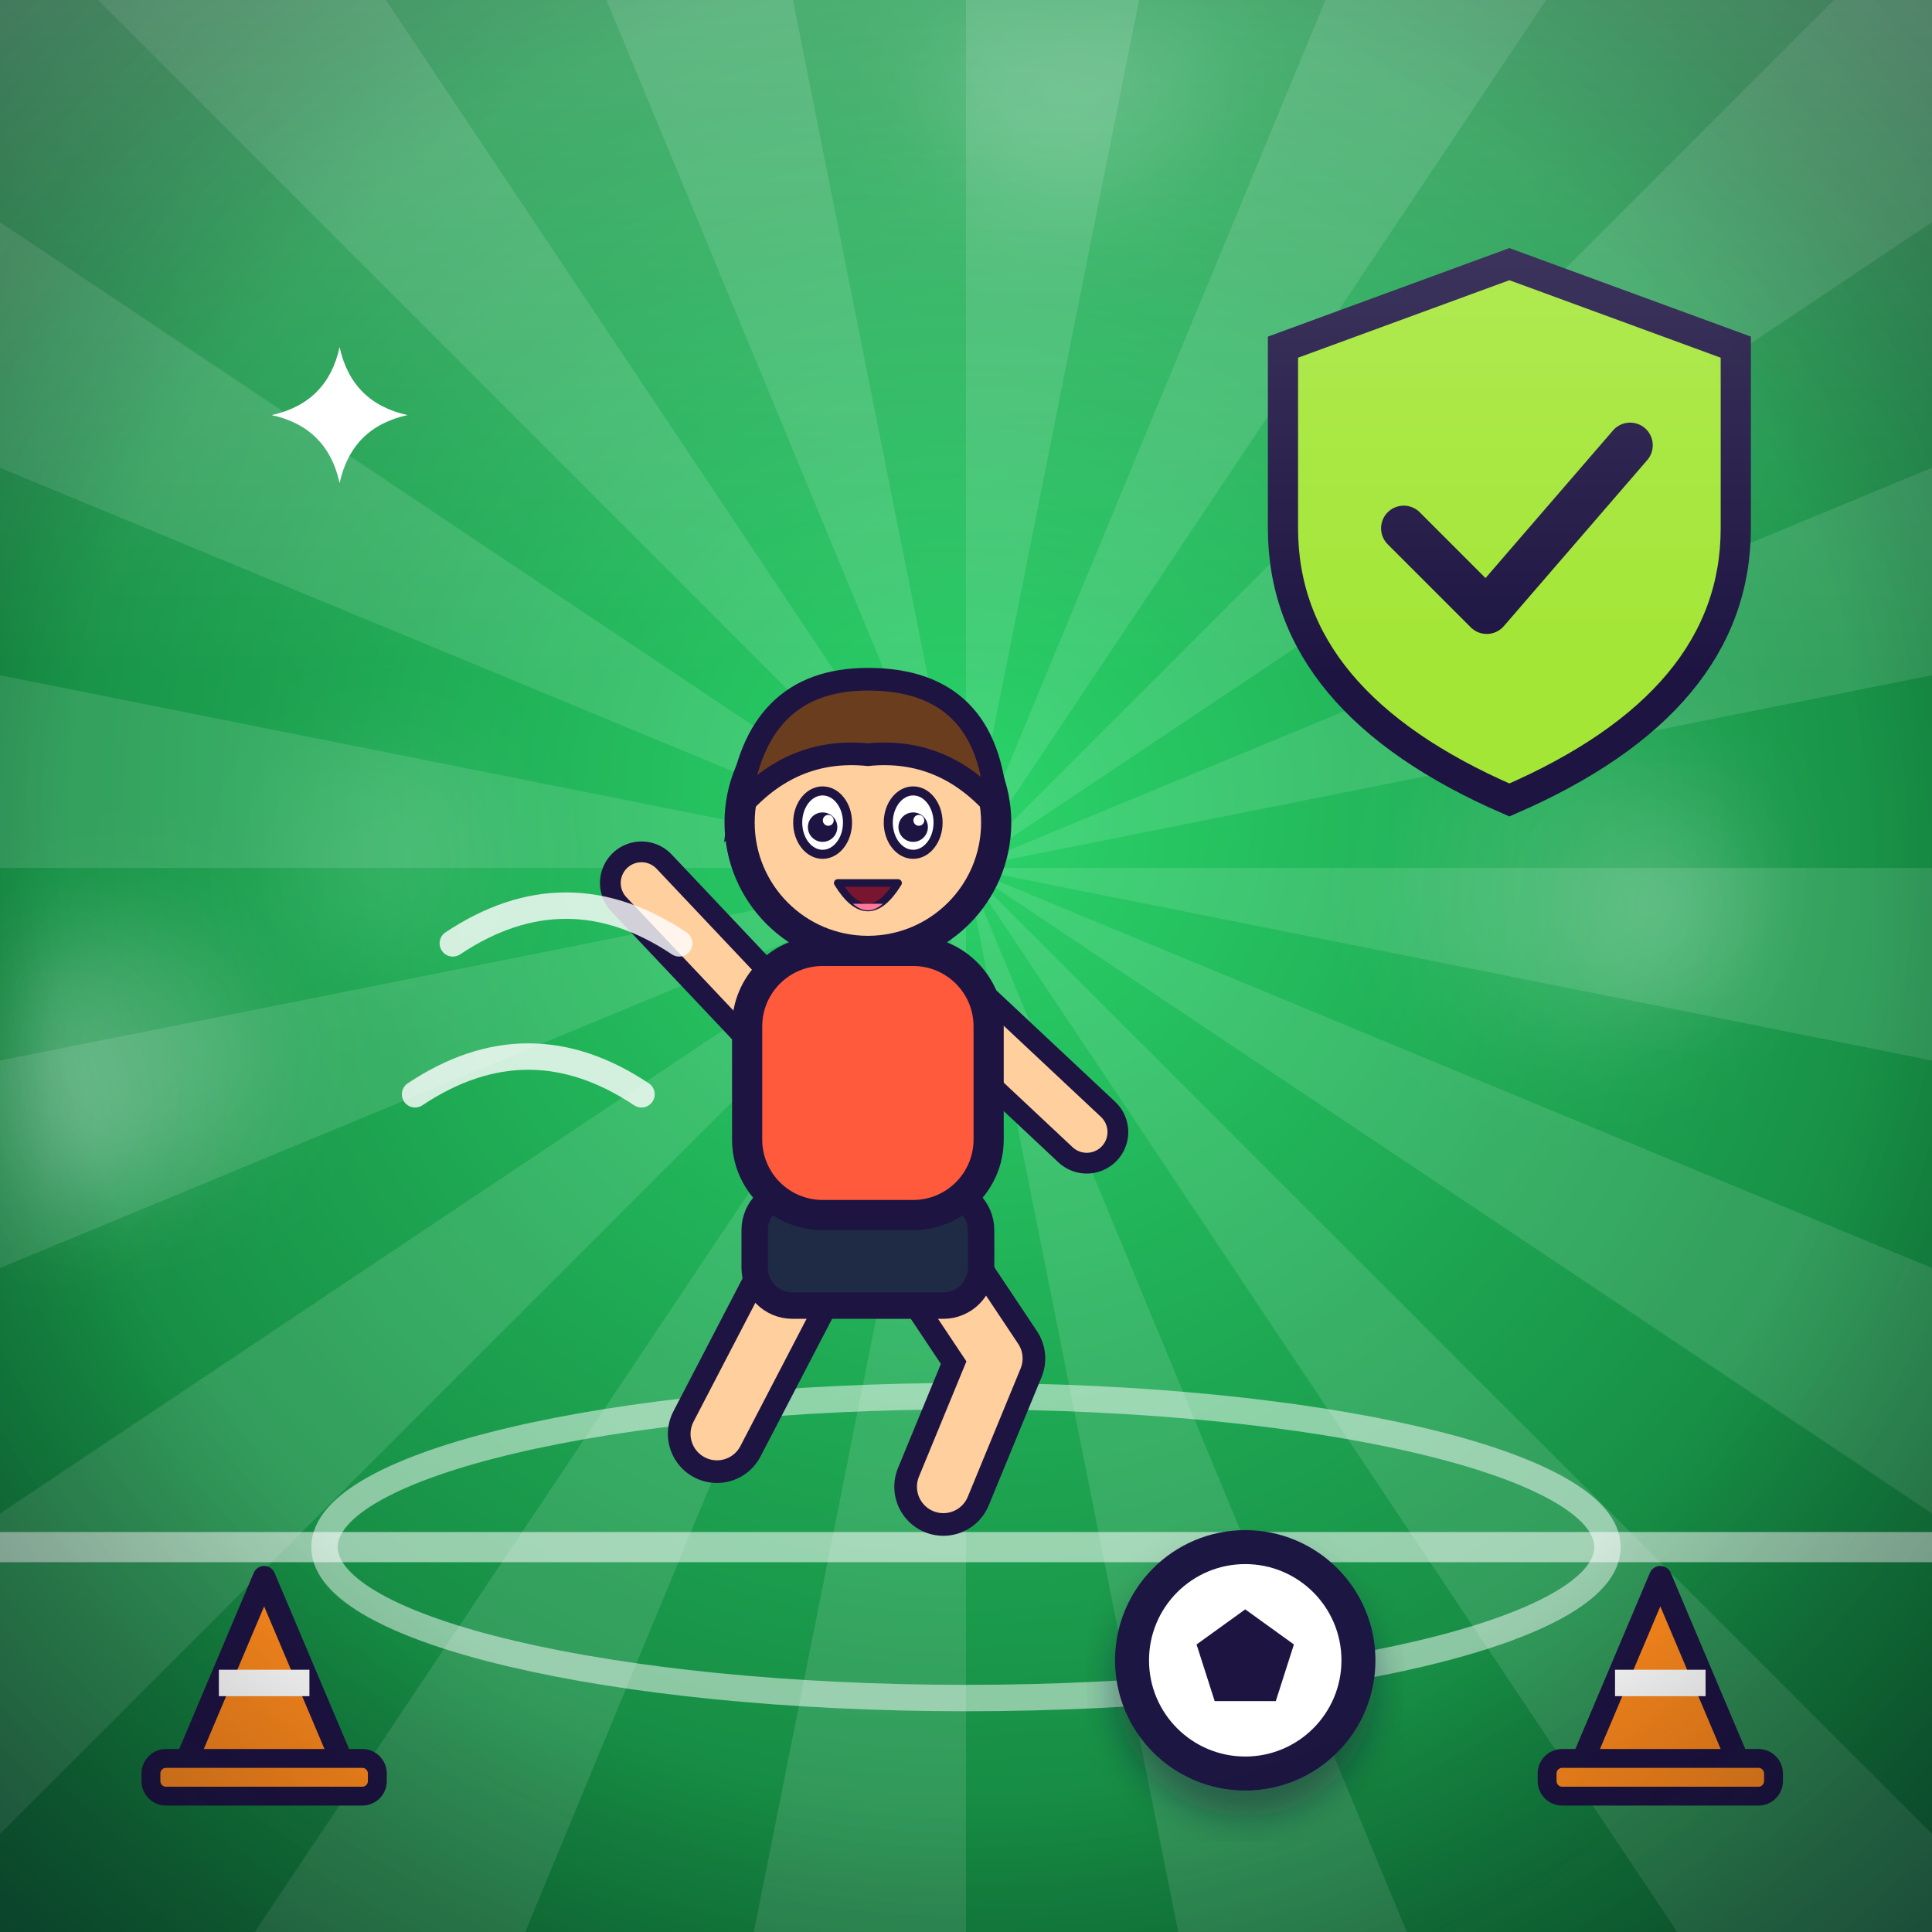
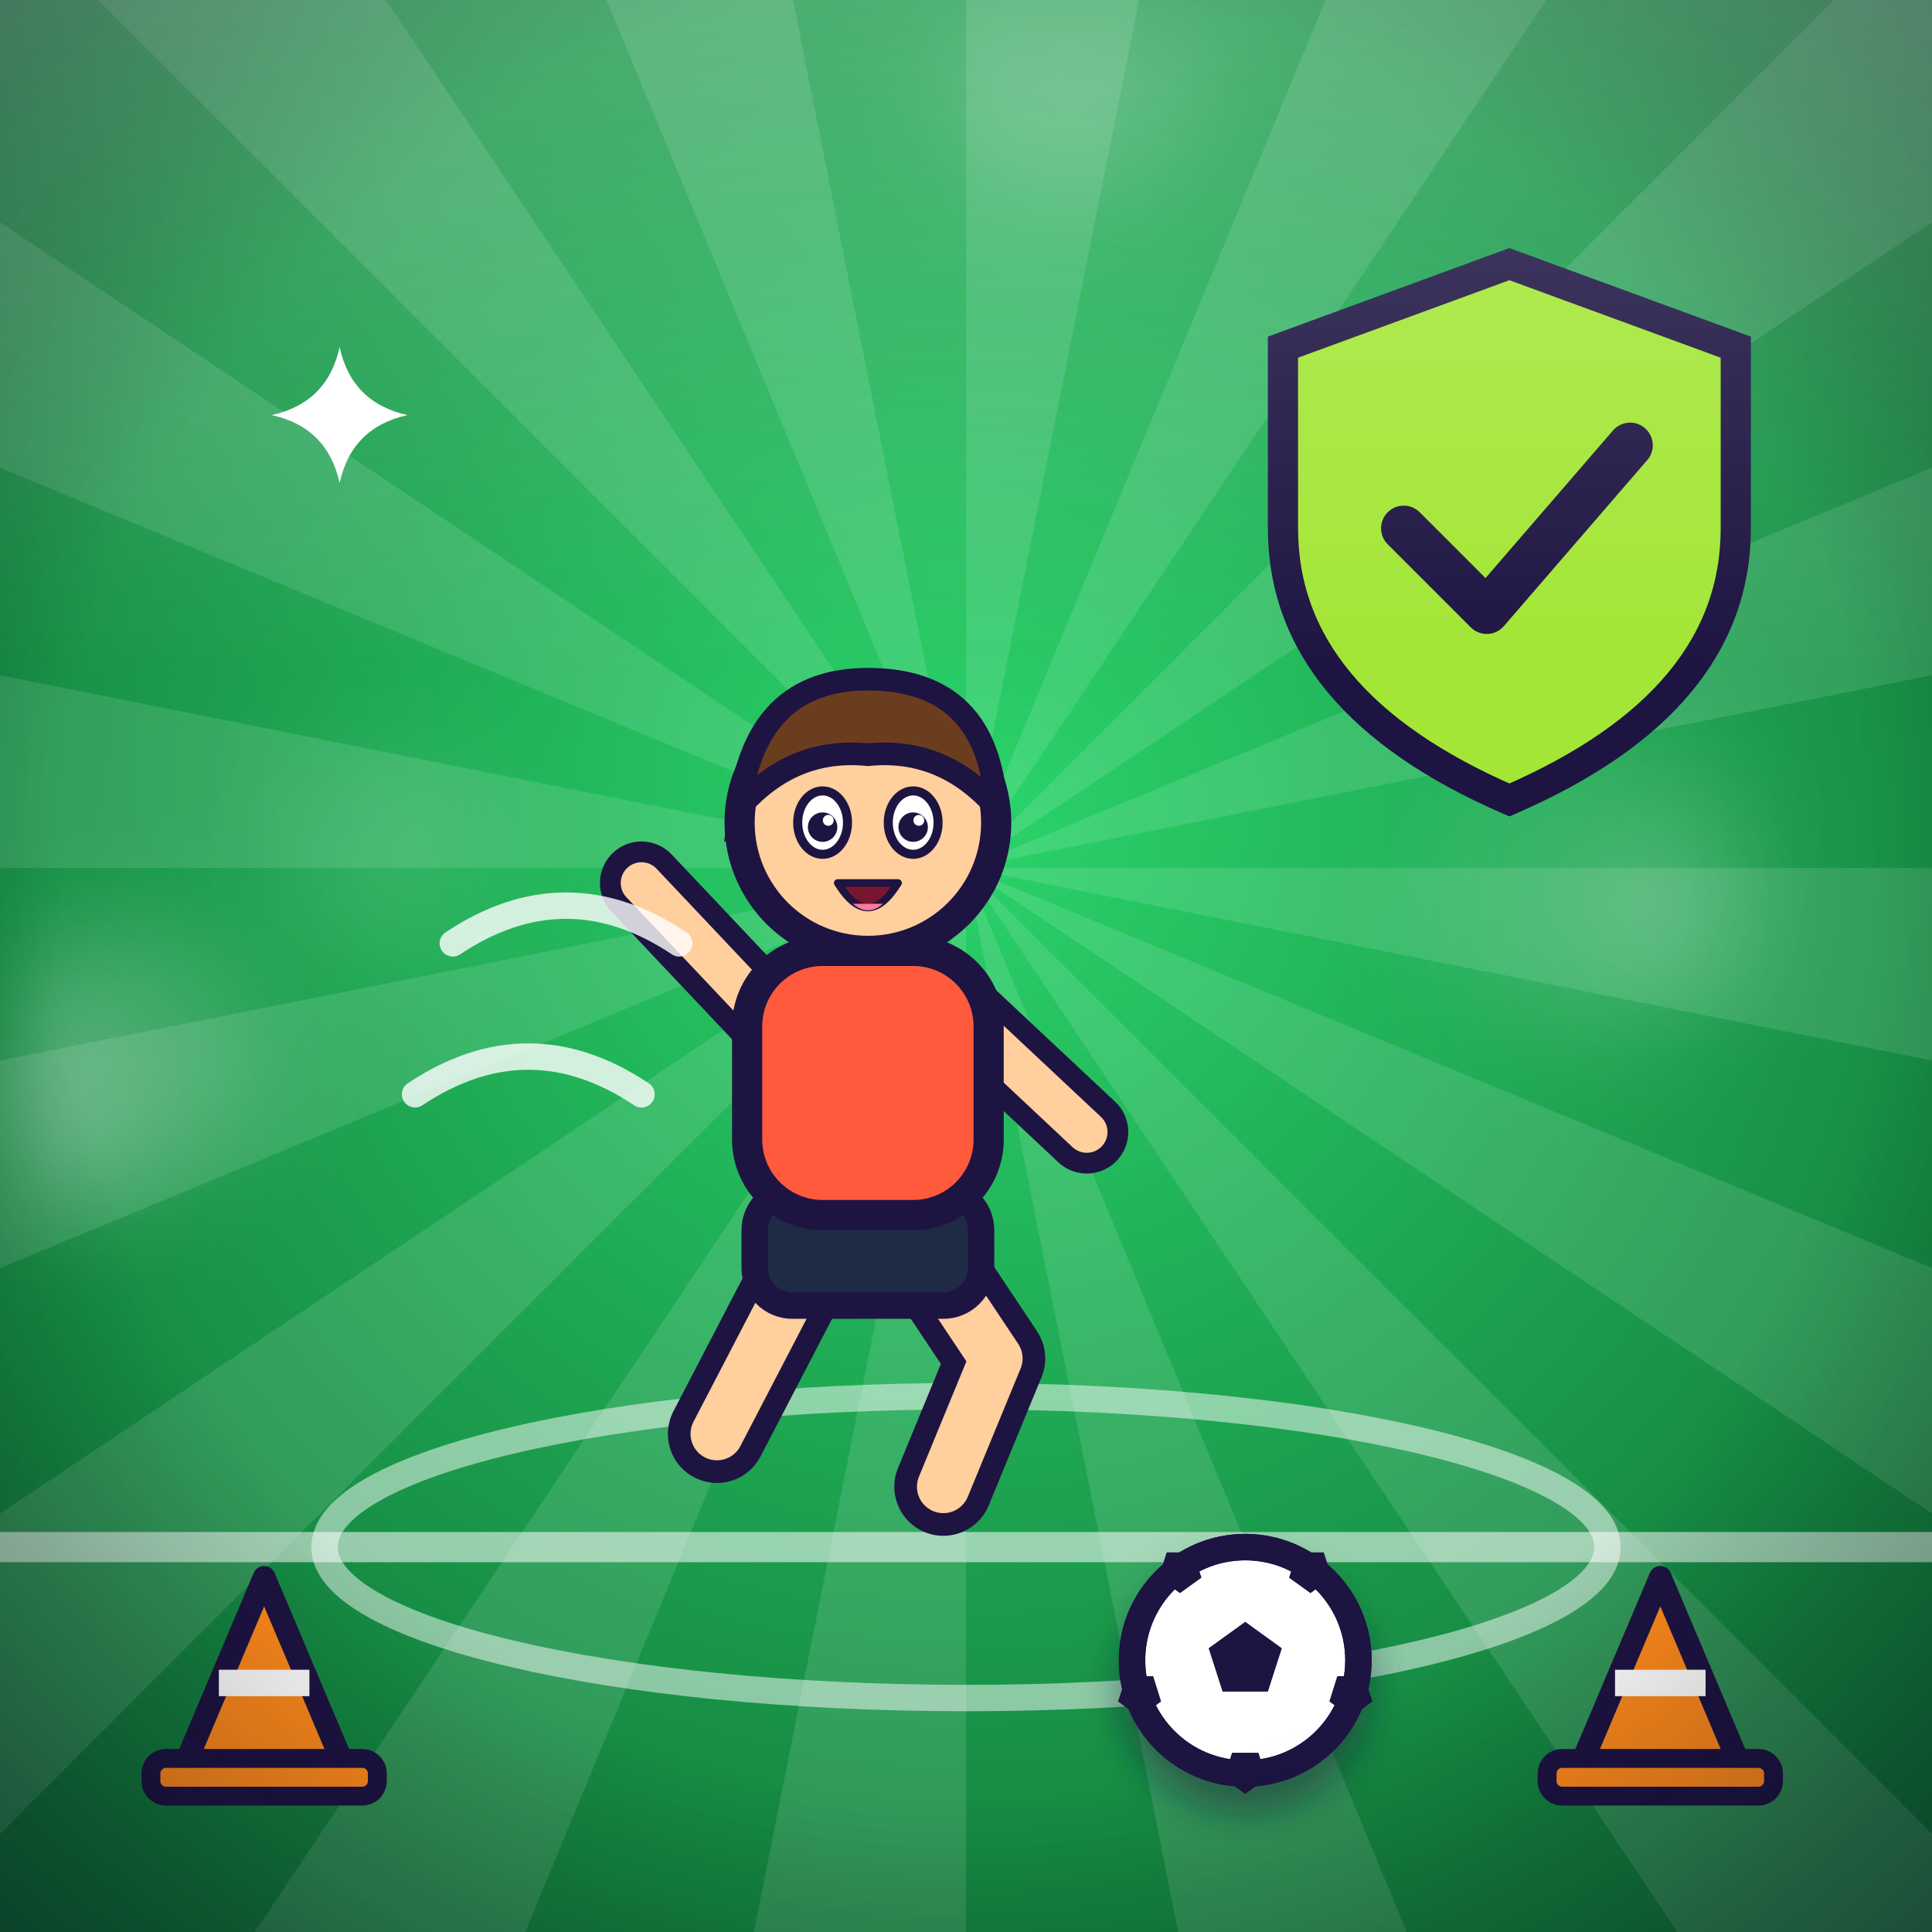
<svg xmlns="http://www.w3.org/2000/svg" viewBox="0 0 512 512" width="512" height="512">
  <defs>
    <filter id="ds" x="-20%" y="-20%" width="140%" height="150%">
      <feDropShadow dx="0" dy="7" stdDeviation="5" flood-color="#140c33" flood-opacity=".38" />
    </filter>
    <filter id="bk" x="-50%" y="-50%" width="200%" height="200%">
      <feGaussianBlur stdDeviation="14" />
    </filter>
    <radialGradient id="vig" cx=".5" cy=".46" r=".75">
      <stop offset=".62" stop-color="#000" stop-opacity="0" />
      <stop offset="1" stop-color="#0a0620" stop-opacity=".42" />
    </radialGradient>
    <linearGradient id="gl" x1="0" y1="0" x2="0" y2="1">
      <stop offset="0" stop-color="#fff" stop-opacity=".22" />
      <stop offset=".35" stop-color="#fff" stop-opacity="0" />
    </linearGradient>
    <radialGradient id="g1" cx="0.5" cy="0.42" r="0.75">
      <stop offset="0" stop-color="#2bd46a" />
      <stop offset="1" stop-color="#0d6b33" />
    </radialGradient>
  </defs>
  <rect width="512" height="512" fill="url(#g1)" />
  <path d="M256 230L956 230L943 367ZM256 230L903 498L838 619ZM256 230L751 725L645 812ZM256 230L524 877L393 917ZM256 230L256 930L119 917ZM256 230L-12 877L-133 812ZM256 230L-239 725L-326 619ZM256 230L-391 498L-431 367ZM256 230L-444 230L-431 93ZM256 230L-391 -38L-326 -159ZM256 230L-239 -265L-133 -352ZM256 230L-12 -417L119 -457ZM256 230L256 -470L393 -457ZM256 230L524 -417L645 -352ZM256 230L751 -265L838 -159ZM256 230L903 -38L943 93Z" fill="#ffffff" opacity="0.12" />
  <circle cx="101" cy="228" r="28" fill="#fff" opacity="0.09" filter="url(#bk)" />
  <circle cx="284" cy="19" r="36" fill="#fff" opacity="0.14" filter="url(#bk)" />
  <circle cx="0" cy="291" r="33" fill="#fff" opacity="0.16" filter="url(#bk)" />
  <circle cx="437" cy="240" r="19" fill="#fff" opacity="0.16" filter="url(#bk)" />
  <circle cx="32" cy="279" r="36" fill="#fff" opacity="0.17" filter="url(#bk)" />
  <circle cx="423" cy="234" r="45" fill="#fff" opacity="0.10" filter="url(#bk)" />
  <path d="M-10 410 H522" stroke="#fff" stroke-width="8" opacity=".55" />
  <ellipse cx="256" cy="410" rx="170" ry="40" fill="none" stroke="#fff" stroke-width="7" opacity=".5" />
  <path d="M48 470 L70 418 L92 470Z" fill="#ff8a1c" stroke="#1d1442" stroke-width="6" stroke-linejoin="round" />
  <path d="M58 446 H82" stroke="#fff" stroke-width="7" />
  <rect x="40" y="466" width="60" height="10" rx="4" fill="#ff8a1c" stroke="#1d1442" stroke-width="5" />
  <path d="M418 470 L440 418 L462 470Z" fill="#ff8a1c" stroke="#1d1442" stroke-width="6" stroke-linejoin="round" />
  <path d="M428 446 H452" stroke="#fff" stroke-width="7" />
  <rect x="410" y="466" width="60" height="10" rx="4" fill="#ff8a1c" stroke="#1d1442" stroke-width="5" />
  <path d="M400 70 L460 92 V140 Q460 186 400 212 Q340 186 340 140 V92Z" fill="#a3e635" stroke="#1d1442" stroke-width="8" />
  <path d="M372 140 L394 162 L432 118" stroke="#1d1442" stroke-width="12" fill="none" stroke-linecap="round" stroke-linejoin="round" />
  <g transform="translate(230 330) scale(1)">
    <path d="M-14 0 L-40 50" stroke="#1d1442" stroke-width="26" fill="none" stroke-linecap="round" stroke-linejoin="round" />
    <path d="M-14 0 L-40 50" stroke="#ffcf9e" stroke-width="14" fill="none" stroke-linecap="round" stroke-linejoin="round" />
    <path d="M14 0 L34 30 L20 64" stroke="#1d1442" stroke-width="26" fill="none" stroke-linecap="round" stroke-linejoin="round" />
    <path d="M14 0 L34 30 L20 64" stroke="#ffcf9e" stroke-width="14" fill="none" stroke-linecap="round" stroke-linejoin="round" />
    <rect x="-30" y="-14" width="60" height="30" rx="10" fill="#1f2a44" stroke="#1d1442" stroke-width="7" />
    <path d="M-26 -60 L-60 -96" stroke="#1d1442" stroke-width="22" fill="none" stroke-linecap="round" />
    <path d="M-26 -60 L-60 -96" stroke="#ffcf9e" stroke-width="11" fill="none" stroke-linecap="round" />
    <path d="M26 -60 L58 -30" stroke="#1d1442" stroke-width="22" fill="none" stroke-linecap="round" />
    <path d="M26 -60 L58 -30" stroke="#ffcf9e" stroke-width="11" fill="none" stroke-linecap="round" />
    <rect x="-32" y="-78" width="64" height="70" rx="20" fill="#ff5a3c" stroke="#1d1442" stroke-width="8" />
    <circle cx="0" cy="-112" r="34" fill="#ffcf9e" stroke="#1d1442" stroke-width="8" />
    <path d="M-34 -116 Q-30 -150 0 -150 Q32 -150 34 -116 Q20 -132 0 -130 Q-20 -132 -34 -116Z" fill="#6b3d1f" stroke="#1d1442" stroke-width="6" />
  </g>
  <ellipse cx="218.0" cy="218" rx="6.6" ry="8.4" fill="#fff" stroke="#1d1442" stroke-width="2.4" />
  <circle cx="218.0" cy="219.2" r="3.9" fill="#1d1442" />
  <circle cx="219.5" cy="217.4" r="1.44" fill="#fff" />
  <ellipse cx="242.0" cy="218" rx="6.6" ry="8.4" fill="#fff" stroke="#1d1442" stroke-width="2.4" />
  <circle cx="242.0" cy="219.2" r="3.9" fill="#1d1442" />
  <circle cx="243.5" cy="217.4" r="1.44" fill="#fff" />
  <path d="M222.0 234 Q230 247.0 238.0 234Z" fill="#7a1530" stroke="#1d1442" stroke-width="2.0" stroke-linejoin="round" />
  <path d="M226.0 239.5 Q230 243.0 234.0 239.5" fill="#ff7a9a" />
  <path d="M120 250 q30 -20 60 0 M110 290 q30 -20 60 0" stroke="#fff" stroke-width="7" fill="none" stroke-linecap="round" opacity=".8" />
-   <circle cx="330" cy="440" r="30" fill="#fff" stroke="#1d1442" stroke-width="9" stroke-linejoin="round" stroke-linecap="round" filter="url(#ds)" />
-   <path d="M330 426.5 L342.9 435.8 L338.1 450.8 L321.9 450.8 L317.1 435.8Z" fill="#1d1442" />
+   <g transform="translate(330 440) rotate(0)">
+     <circle r="30" fill="#ffffff" stroke="#1d1442" stroke-width="7" stroke-linejoin="round" stroke-linecap="round" filter="url(#ds)" />
+     <path d="M0.0,-10.8L5.1,-7.1L10.3,-3.3L8.3,2.7L6.3,8.7L0.0,8.7L-6.3,8.7L-8.3,2.7L-10.3,-3.3L-5.1,-7.1Z" fill="#1d1442" opacity="0" />
+     <path d="M0.0 -10.8" />
+     <path d="M10.3 -3.3" />
+     <path d="M6.3 8.7" />
+     <path d="M-6.3 8.7" />
+     <path d="M-10.3 -3.3" />
+     <path d="M0.0 -10.2 L9.7 -3.2 L6.0 8.3 L-6.0 8.3 L-9.7 -3.2Z" fill="#1d1442" />
+     <path d="M20.8 -28.6 L23.0 -21.9 L17.3 -17.8 L11.6 -21.9 L13.8 -28.6Z" fill="#1d1442" />
+     <path d="M33.7 10.9 L28.0 15.1 L22.3 10.9 L24.4 4.2 L31.5 4.2Z" fill="#1d1442" />
+     <path d="M0.0 35.4 L-5.7 31.3 L-3.5 24.5 L3.5 24.5 L5.7 31.3Z" fill="#1d1442" />
+     <path d="M-33.7 10.9 L-31.5 4.2 L-24.4 4.2 L-22.3 10.9 L-28.0 15.1Z" fill="#1d1442" />
+     <path d="M-20.8 -28.6 L-13.8 -28.6 L-11.6 -21.9 L-17.3 -17.8 L-23.0 -21.9Z" fill="#1d1442" />
+     <circle r="30" fill="none" stroke="#1d1442" stroke-width="7" />
+   </g>
+   <ellipse cx="319.5" cy="427.4" rx="9.0" ry="4.2" fill="#fff" opacity="0.55" transform="rotate(-30 319.5 427.4)" />
  <path d="M90 92Q93.24 106.76 108 110Q93.24 113.24 90 128Q86.76 113.24 72 110Q86.76 106.76 90 92Z" fill="#fff" opacity="1" />
  <rect width="512" height="512" fill="url(#vig)" />
  <rect width="512" height="512" fill="url(#gl)" />
</svg>
